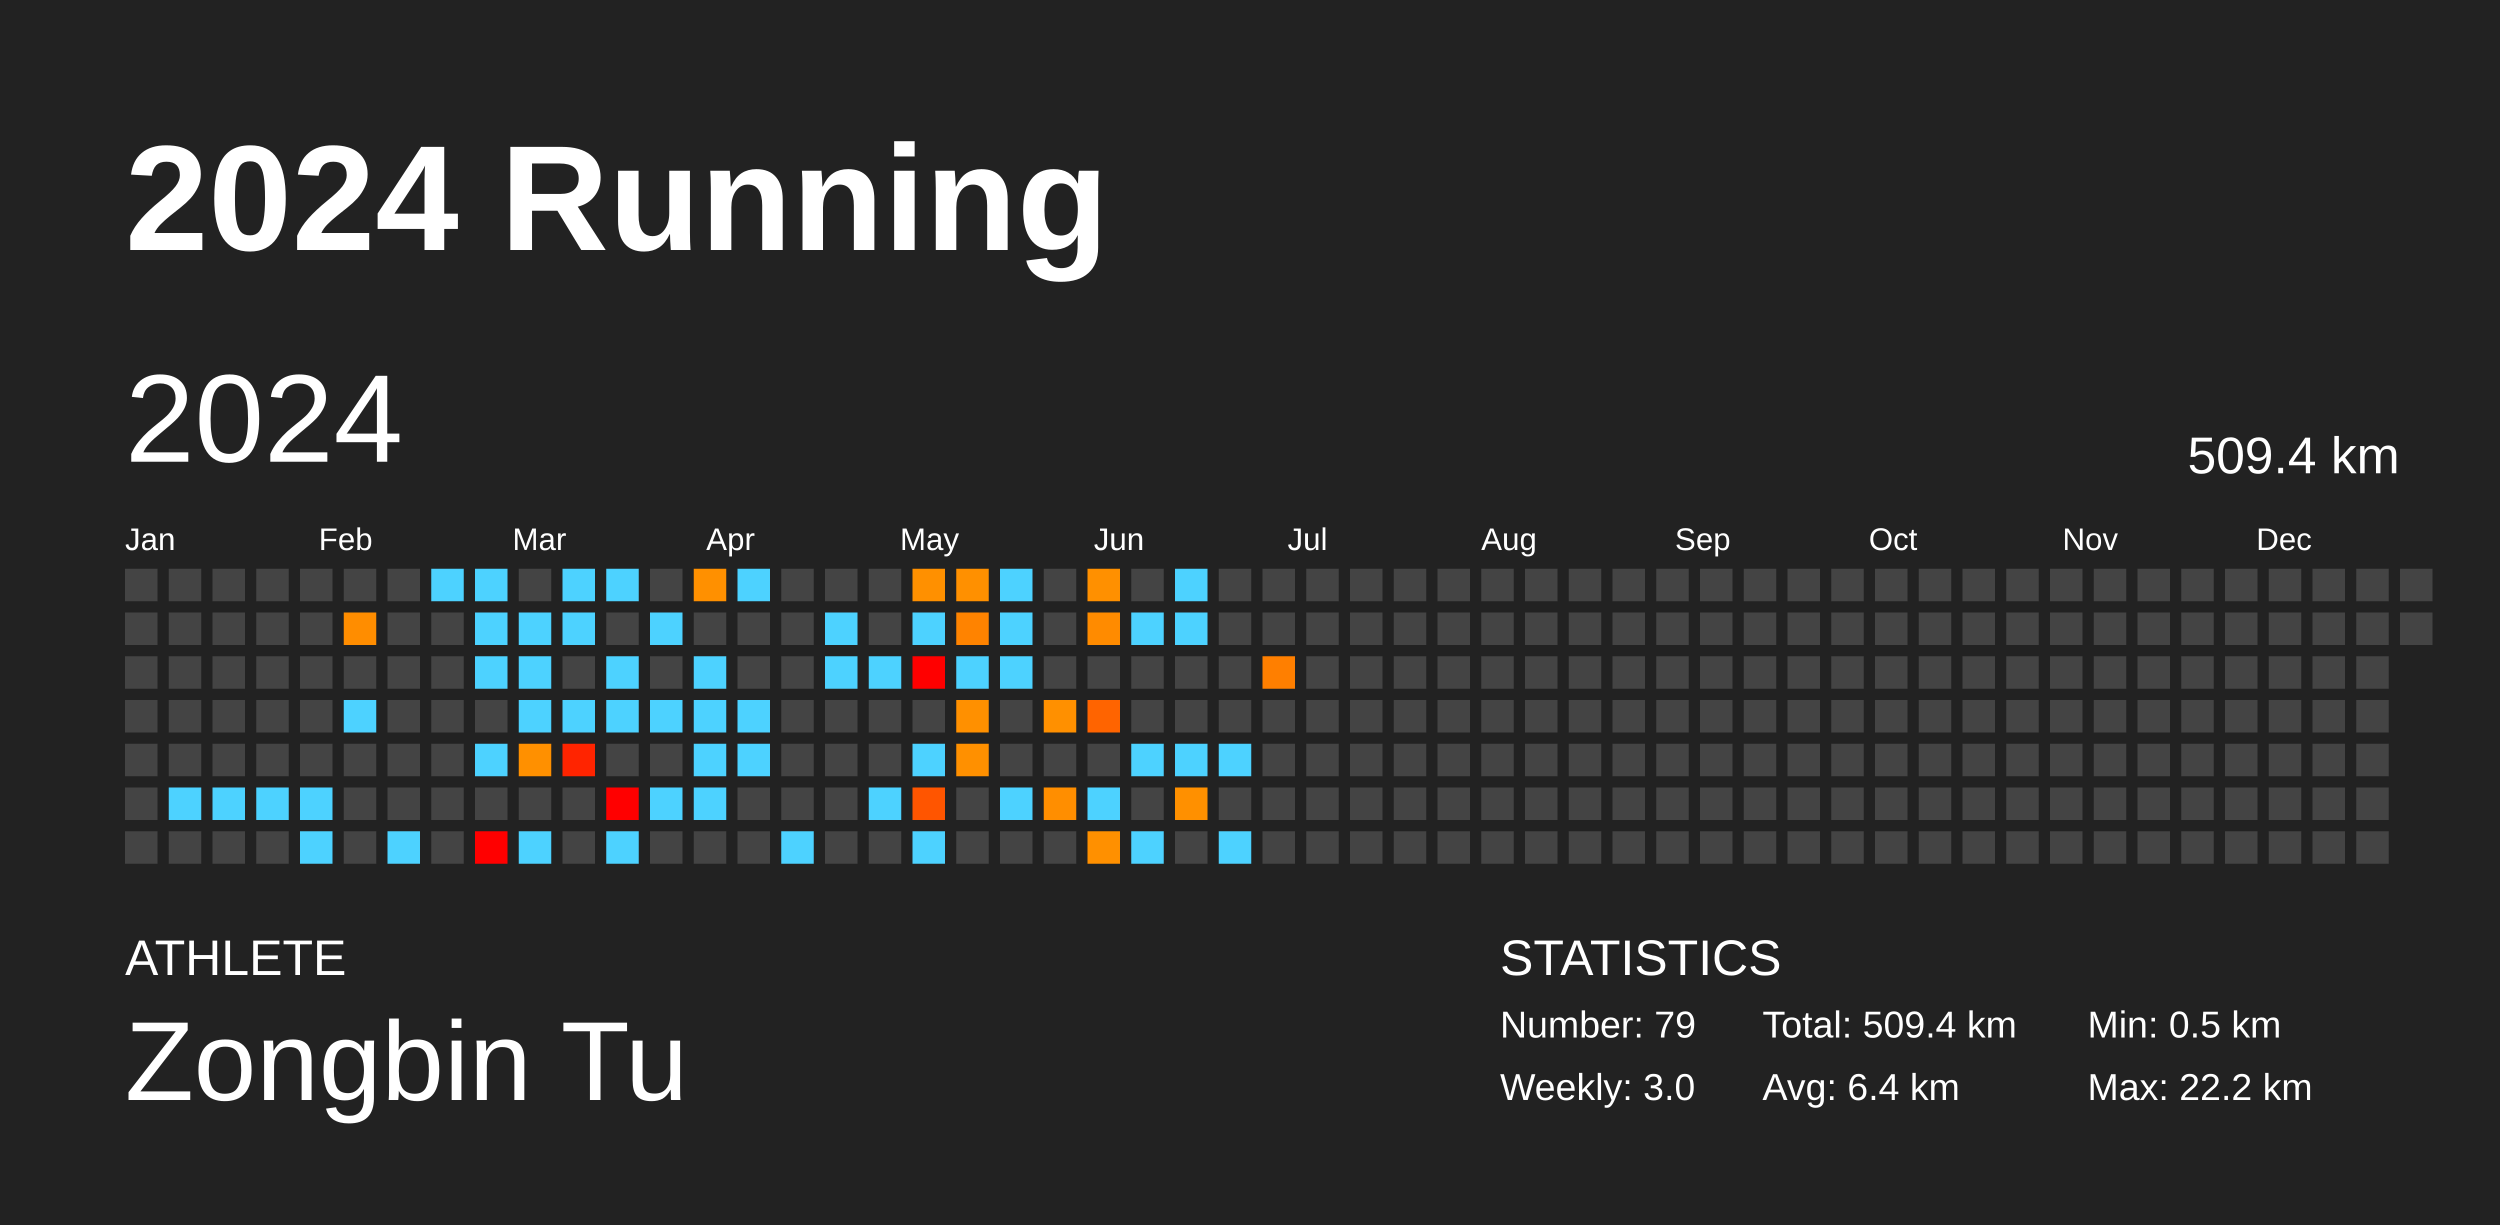
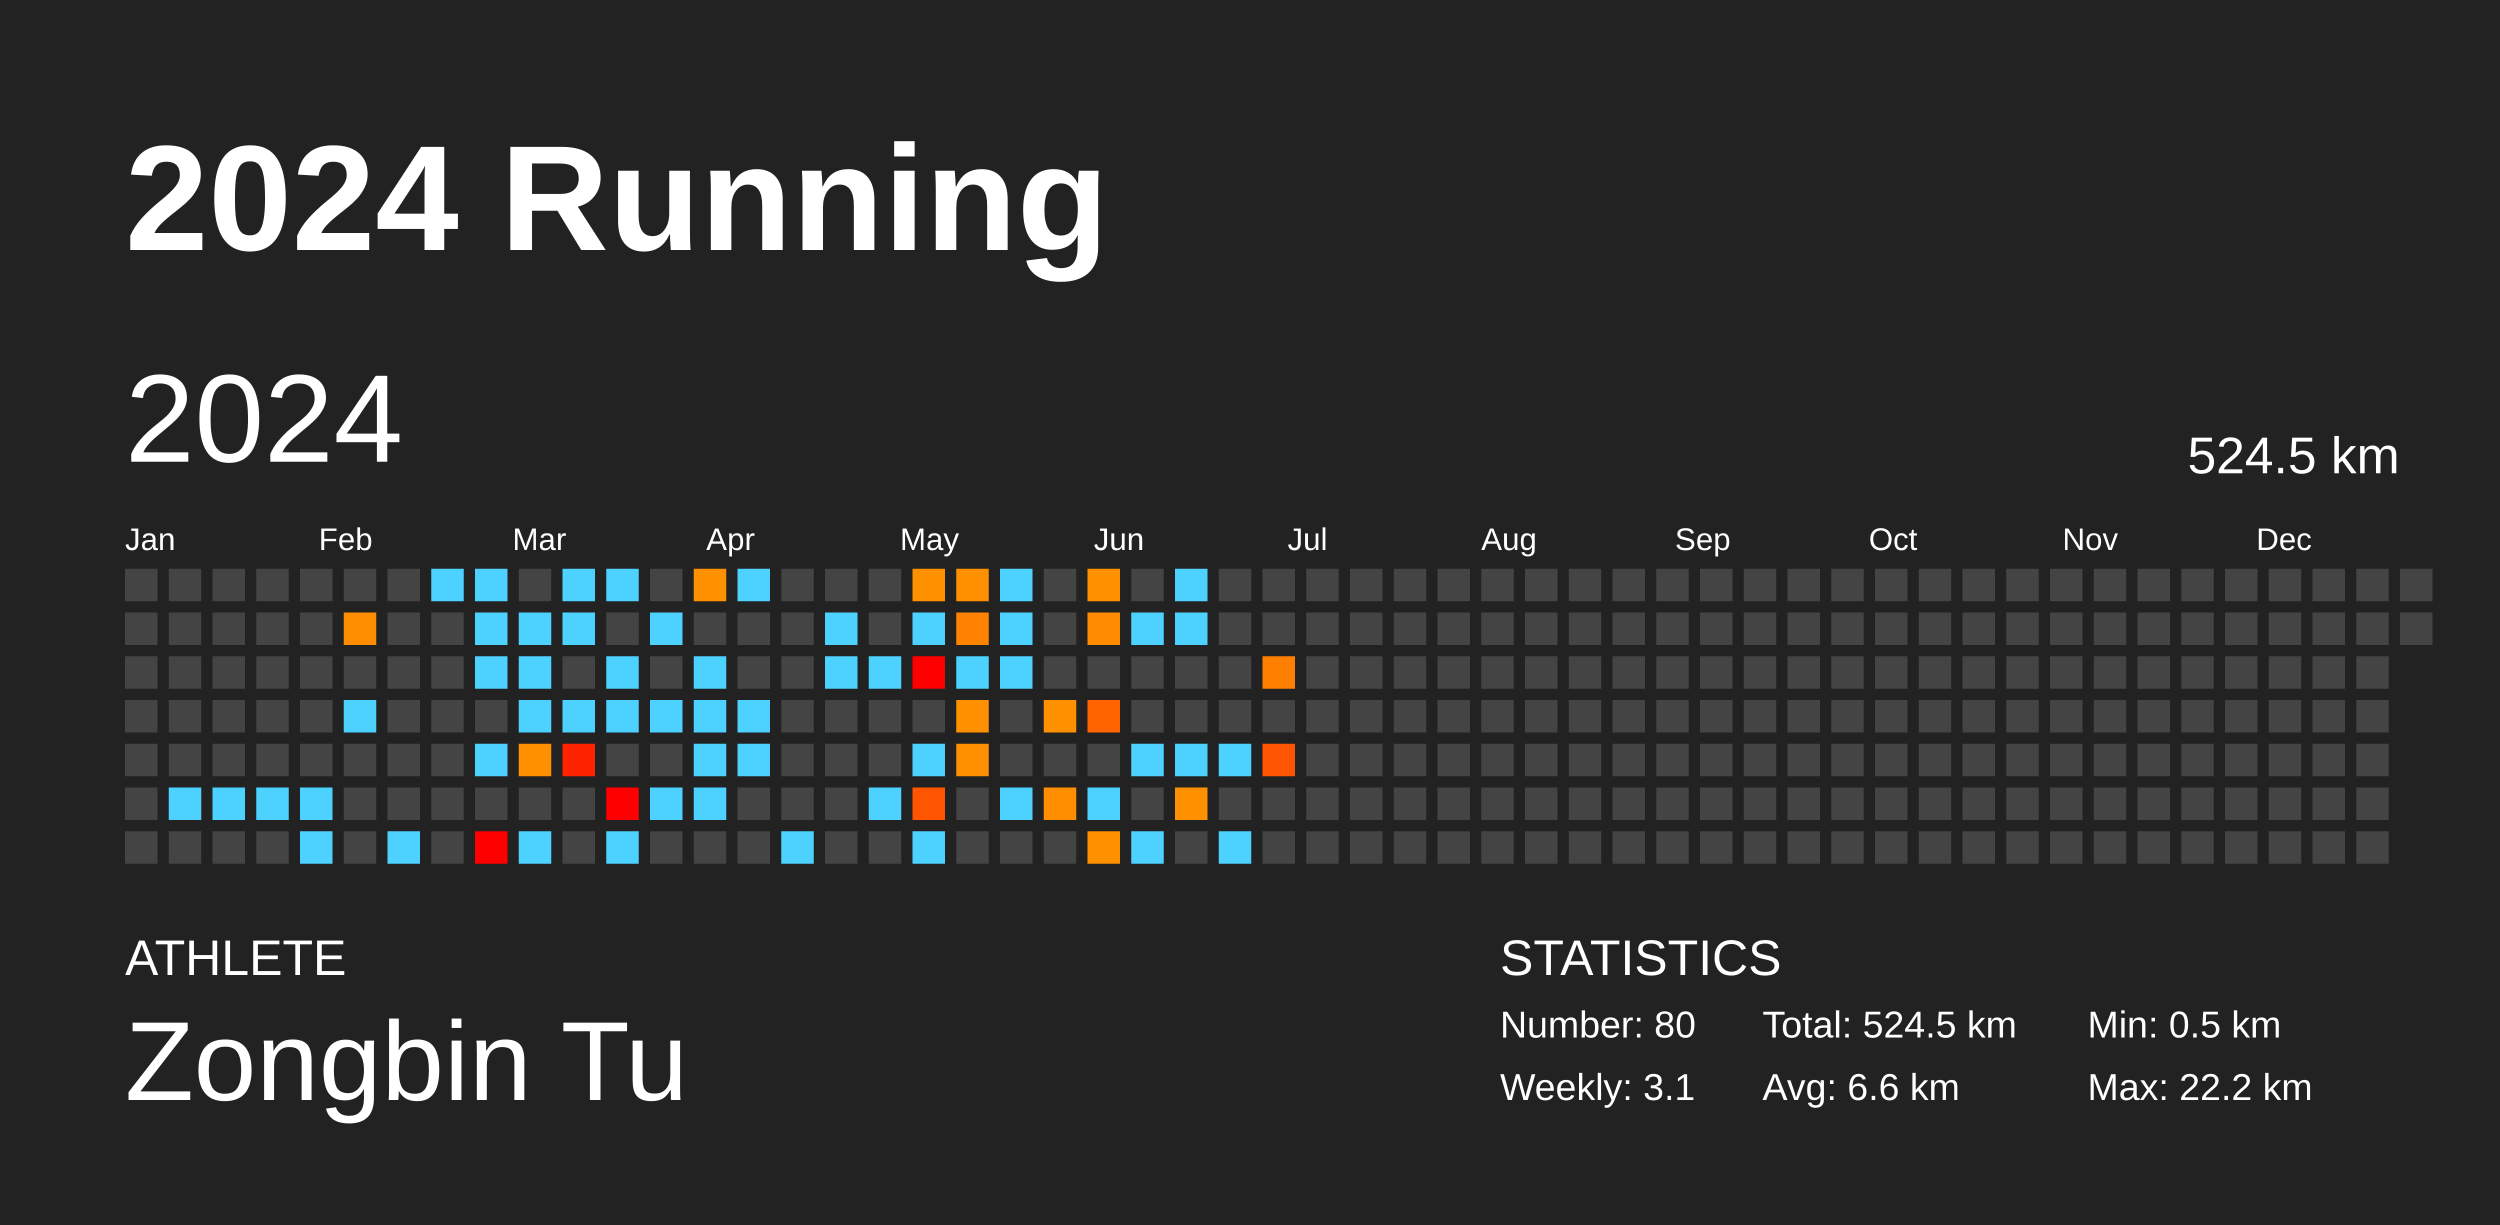
<svg xmlns="http://www.w3.org/2000/svg" baseProfile="full" height="98mm" version="1.1" viewBox="0,0,200,98" width="200mm">
  <defs />
  <rect fill="#222222" height="98" width="200" x="0" y="0" />
  <text fill="#FFFFFF" style="font-size:12px; font-family:Arial; font-weight:bold;" x="10" y="20">2024 Running</text>
  <text fill="#FFFFFF" style="font-size:4px; font-family:Arial" x="10" y="78">ATHLETE</text>
  <text fill="#FFFFFF" style="font-size:9px; font-family:Arial" x="10" y="88">Zongbin Tu</text>
  <text fill="#FFFFFF" style="font-size:4px; font-family:Arial" x="120" y="78">STATISTICS</text>
-   <text fill="#FFFFFF" style="font-size:3px; font-family:Arial" x="120" y="83">Number: 79</text>
-   <text fill="#FFFFFF" style="font-size:3px; font-family:Arial" x="120" y="88">Weekly: 3.0</text>
-   <text fill="#FFFFFF" style="font-size:3px; font-family:Arial" x="141" y="83">Total: 509.4 km</text>
-   <text fill="#FFFFFF" style="font-size:3px; font-family:Arial" x="141" y="88">Avg: 6.4 km</text>
+   <text fill="#FFFFFF" style="font-size:3px; font-family:Arial" x="120" y="83">Number: 80</text>
+   <text fill="#FFFFFF" style="font-size:3px; font-family:Arial" x="120" y="88">Weekly: 3.1</text>
+   <text fill="#FFFFFF" style="font-size:3px; font-family:Arial" x="141" y="83">Total: 524.5 km</text>
+   <text fill="#FFFFFF" style="font-size:3px; font-family:Arial" x="141" y="88">Avg: 6.6 km</text>
  <text fill="#FFFFFF" style="font-size:3px; font-family:Arial" x="167" y="83">Min: 0.5 km</text>
  <text fill="#FFFFFF" style="font-size:3px; font-family:Arial" x="167" y="88">Max: 22.2 km</text>
  <text dominant-baseline="hanging" fill="#FFFFFF" style="font-size:10.0px; font-family:Arial;" x="10" y="30">2024</text>
-   <text dominant-baseline="hanging" fill="#FFFFFF" style="font-size:4.125px; font-family:Arial;" x="175" y="35">509.4 km</text>
+   <text dominant-baseline="hanging" fill="#FFFFFF" style="font-size:4.125px; font-family:Arial;" x="175" y="35">524.5 km</text>
  <text fill="#FFFFFF" style="font-size:2.5px; font-family:Arial" x="10.0" y="44">Jan</text>
  <text fill="#FFFFFF" style="font-size:2.5px; font-family:Arial" x="25.5" y="44">Feb</text>
  <text fill="#FFFFFF" style="font-size:2.5px; font-family:Arial" x="41.0" y="44">Mar</text>
  <text fill="#FFFFFF" style="font-size:2.5px; font-family:Arial" x="56.5" y="44">Apr</text>
  <text fill="#FFFFFF" style="font-size:2.5px; font-family:Arial" x="72.0" y="44">May</text>
  <text fill="#FFFFFF" style="font-size:2.5px; font-family:Arial" x="87.5" y="44">Jun</text>
  <text fill="#FFFFFF" style="font-size:2.5px; font-family:Arial" x="103.0" y="44">Jul</text>
  <text fill="#FFFFFF" style="font-size:2.5px; font-family:Arial" x="118.5" y="44">Aug</text>
  <text fill="#FFFFFF" style="font-size:2.5px; font-family:Arial" x="134.0" y="44">Sep</text>
  <text fill="#FFFFFF" style="font-size:2.5px; font-family:Arial" x="149.5" y="44">Oct</text>
  <text fill="#FFFFFF" style="font-size:2.5px; font-family:Arial" x="165.0" y="44">Nov</text>
  <text fill="#FFFFFF" style="font-size:2.5px; font-family:Arial" x="180.5" y="44">Dec</text>
  <rect fill="#444444" height="2.6" width="2.6" x="10.0" y="45.5" />
  <rect fill="#444444" height="2.6" width="2.6" x="10.0" y="49.0" />
  <rect fill="#444444" height="2.6" width="2.6" x="10.0" y="52.5" />
  <rect fill="#444444" height="2.6" width="2.6" x="10.0" y="56.0" />
  <rect fill="#444444" height="2.6" width="2.6" x="10.0" y="59.5" />
  <rect fill="#444444" height="2.6" width="2.6" x="10.0" y="63.0" />
  <rect fill="#444444" height="2.6" width="2.6" x="10.0" y="66.5" />
  <rect fill="#444444" height="2.6" width="2.6" x="13.5" y="45.5" />
  <rect fill="#444444" height="2.6" width="2.6" x="13.5" y="49.0" />
  <rect fill="#444444" height="2.6" width="2.6" x="13.5" y="52.5" />
  <rect fill="#444444" height="2.6" width="2.6" x="13.5" y="56.0" />
  <rect fill="#444444" height="2.6" width="2.6" x="13.5" y="59.5" />
  <rect fill="#4dd2ff" height="2.6" width="2.6" x="13.5" y="63.0" />
  <rect fill="#444444" height="2.6" width="2.6" x="13.5" y="66.5" />
  <rect fill="#444444" height="2.6" width="2.6" x="17.0" y="45.5" />
  <rect fill="#444444" height="2.6" width="2.6" x="17.0" y="49.0" />
  <rect fill="#444444" height="2.6" width="2.6" x="17.0" y="52.5" />
  <rect fill="#444444" height="2.6" width="2.6" x="17.0" y="56.0" />
  <rect fill="#444444" height="2.6" width="2.6" x="17.0" y="59.5" />
  <rect fill="#4dd2ff" height="2.6" width="2.6" x="17.0" y="63.0" />
  <rect fill="#444444" height="2.6" width="2.6" x="17.0" y="66.5" />
  <rect fill="#444444" height="2.6" width="2.6" x="20.5" y="45.5" />
  <rect fill="#444444" height="2.6" width="2.6" x="20.5" y="49.0" />
  <rect fill="#444444" height="2.6" width="2.6" x="20.5" y="52.5" />
  <rect fill="#444444" height="2.6" width="2.6" x="20.5" y="56.0" />
  <rect fill="#444444" height="2.6" width="2.6" x="20.5" y="59.5" />
  <rect fill="#4dd2ff" height="2.6" width="2.6" x="20.5" y="63.0" />
  <rect fill="#444444" height="2.6" width="2.6" x="20.5" y="66.5" />
  <rect fill="#444444" height="2.6" width="2.6" x="24.0" y="45.5" />
  <rect fill="#444444" height="2.6" width="2.6" x="24.0" y="49.0" />
  <rect fill="#444444" height="2.6" width="2.6" x="24.0" y="52.5" />
  <rect fill="#444444" height="2.6" width="2.6" x="24.0" y="56.0" />
  <rect fill="#444444" height="2.6" width="2.6" x="24.0" y="59.5" />
  <rect fill="#4dd2ff" height="2.6" width="2.6" x="24.0" y="63.0" />
  <rect fill="#4dd2ff" height="2.6" width="2.6" x="24.0" y="66.5" />
  <rect fill="#444444" height="2.6" width="2.6" x="27.5" y="45.5" />
  <rect fill="#ff8d00" height="2.6" width="2.6" x="27.5" y="49.0" />
  <rect fill="#444444" height="2.6" width="2.6" x="27.5" y="52.5" />
  <rect fill="#4dd2ff" height="2.6" width="2.6" x="27.5" y="56.0" />
  <rect fill="#444444" height="2.6" width="2.6" x="27.5" y="59.5" />
  <rect fill="#444444" height="2.6" width="2.6" x="27.5" y="63.0" />
  <rect fill="#444444" height="2.6" width="2.6" x="27.5" y="66.5" />
  <rect fill="#444444" height="2.6" width="2.6" x="31.0" y="45.5" />
  <rect fill="#444444" height="2.6" width="2.6" x="31.0" y="49.0" />
  <rect fill="#444444" height="2.6" width="2.6" x="31.0" y="52.5" />
  <rect fill="#444444" height="2.6" width="2.6" x="31.0" y="56.0" />
  <rect fill="#444444" height="2.6" width="2.6" x="31.0" y="59.5" />
  <rect fill="#444444" height="2.6" width="2.6" x="31.0" y="63.0" />
  <rect fill="#4dd2ff" height="2.6" width="2.6" x="31.0" y="66.5" />
  <rect fill="#4dd2ff" height="2.6" width="2.6" x="34.5" y="45.5" />
  <rect fill="#444444" height="2.6" width="2.6" x="34.5" y="49.0" />
  <rect fill="#444444" height="2.6" width="2.6" x="34.5" y="52.5" />
  <rect fill="#444444" height="2.6" width="2.6" x="34.5" y="56.0" />
  <rect fill="#444444" height="2.6" width="2.6" x="34.5" y="59.5" />
  <rect fill="#444444" height="2.6" width="2.6" x="34.5" y="63.0" />
  <rect fill="#444444" height="2.6" width="2.6" x="34.5" y="66.5" />
  <rect fill="#4dd2ff" height="2.6" width="2.6" x="38.0" y="45.5" />
  <rect fill="#4dd2ff" height="2.6" width="2.6" x="38.0" y="49.0" />
  <rect fill="#4dd2ff" height="2.6" width="2.6" x="38.0" y="52.5" />
  <rect fill="#444444" height="2.6" width="2.6" x="38.0" y="56.0" />
  <rect fill="#4dd2ff" height="2.6" width="2.6" x="38.0" y="59.5" />
  <rect fill="#444444" height="2.6" width="2.6" x="38.0" y="63.0" />
  <rect fill="red" height="2.6" width="2.6" x="38.0" y="66.5" />
  <rect fill="#444444" height="2.6" width="2.6" x="41.5" y="45.5" />
  <rect fill="#4dd2ff" height="2.6" width="2.6" x="41.5" y="49.0" />
  <rect fill="#4dd2ff" height="2.6" width="2.6" x="41.5" y="52.5" />
  <rect fill="#4dd2ff" height="2.6" width="2.6" x="41.5" y="56.0" />
  <rect fill="#ff9000" height="2.6" width="2.6" x="41.5" y="59.5" />
  <rect fill="#444444" height="2.6" width="2.6" x="41.5" y="63.0" />
  <rect fill="#4dd2ff" height="2.6" width="2.6" x="41.5" y="66.5" />
  <rect fill="#4dd2ff" height="2.6" width="2.6" x="45.0" y="45.5" />
  <rect fill="#4dd2ff" height="2.6" width="2.6" x="45.0" y="49.0" />
  <rect fill="#444444" height="2.6" width="2.6" x="45.0" y="52.5" />
  <rect fill="#4dd2ff" height="2.6" width="2.6" x="45.0" y="56.0" />
  <rect fill="#ff2400" height="2.6" width="2.6" x="45.0" y="59.5" />
  <rect fill="#444444" height="2.6" width="2.6" x="45.0" y="63.0" />
  <rect fill="#444444" height="2.6" width="2.6" x="45.0" y="66.5" />
  <rect fill="#4dd2ff" height="2.6" width="2.6" x="48.5" y="45.5" />
  <rect fill="#444444" height="2.6" width="2.6" x="48.5" y="49.0" />
  <rect fill="#4dd2ff" height="2.6" width="2.6" x="48.5" y="52.5" />
  <rect fill="#4dd2ff" height="2.6" width="2.6" x="48.5" y="56.0" />
  <rect fill="#444444" height="2.6" width="2.6" x="48.5" y="59.5" />
  <rect fill="red" height="2.6" width="2.6" x="48.5" y="63.0" />
  <rect fill="#4dd2ff" height="2.6" width="2.6" x="48.5" y="66.5" />
  <rect fill="#444444" height="2.6" width="2.6" x="52.0" y="45.5" />
  <rect fill="#4dd2ff" height="2.6" width="2.6" x="52.0" y="49.0" />
  <rect fill="#444444" height="2.6" width="2.6" x="52.0" y="52.5" />
  <rect fill="#4dd2ff" height="2.6" width="2.6" x="52.0" y="56.0" />
  <rect fill="#444444" height="2.6" width="2.6" x="52.0" y="59.5" />
  <rect fill="#4dd2ff" height="2.6" width="2.6" x="52.0" y="63.0" />
  <rect fill="#444444" height="2.6" width="2.6" x="52.0" y="66.5" />
  <rect fill="#ff9000" height="2.6" width="2.6" x="55.5" y="45.5" />
  <rect fill="#444444" height="2.6" width="2.6" x="55.5" y="49.0" />
  <rect fill="#4dd2ff" height="2.6" width="2.6" x="55.5" y="52.5" />
  <rect fill="#4dd2ff" height="2.6" width="2.6" x="55.5" y="56.0" />
  <rect fill="#4dd2ff" height="2.6" width="2.6" x="55.5" y="59.5" />
  <rect fill="#4dd2ff" height="2.6" width="2.6" x="55.5" y="63.0" />
  <rect fill="#444444" height="2.6" width="2.6" x="55.5" y="66.5" />
  <rect fill="#4dd2ff" height="2.6" width="2.6" x="59.0" y="45.5" />
  <rect fill="#444444" height="2.6" width="2.6" x="59.0" y="49.0" />
  <rect fill="#444444" height="2.6" width="2.6" x="59.0" y="52.5" />
  <rect fill="#4dd2ff" height="2.6" width="2.6" x="59.0" y="56.0" />
  <rect fill="#4dd2ff" height="2.6" width="2.6" x="59.0" y="59.5" />
  <rect fill="#444444" height="2.6" width="2.6" x="59.0" y="63.0" />
  <rect fill="#444444" height="2.6" width="2.6" x="59.0" y="66.5" />
  <rect fill="#444444" height="2.6" width="2.6" x="62.5" y="45.5" />
  <rect fill="#444444" height="2.6" width="2.6" x="62.5" y="49.0" />
  <rect fill="#444444" height="2.6" width="2.6" x="62.5" y="52.5" />
  <rect fill="#444444" height="2.6" width="2.6" x="62.5" y="56.0" />
  <rect fill="#444444" height="2.6" width="2.6" x="62.5" y="59.5" />
  <rect fill="#444444" height="2.6" width="2.6" x="62.5" y="63.0" />
  <rect fill="#4dd2ff" height="2.6" width="2.6" x="62.5" y="66.5" />
  <rect fill="#444444" height="2.6" width="2.6" x="66.0" y="45.5" />
  <rect fill="#4dd2ff" height="2.6" width="2.6" x="66.0" y="49.0" />
  <rect fill="#4dd2ff" height="2.6" width="2.6" x="66.0" y="52.5" />
  <rect fill="#444444" height="2.6" width="2.6" x="66.0" y="56.0" />
  <rect fill="#444444" height="2.6" width="2.6" x="66.0" y="59.5" />
  <rect fill="#444444" height="2.6" width="2.6" x="66.0" y="63.0" />
  <rect fill="#444444" height="2.6" width="2.6" x="66.0" y="66.5" />
  <rect fill="#444444" height="2.6" width="2.6" x="69.5" y="45.5" />
  <rect fill="#444444" height="2.6" width="2.6" x="69.5" y="49.0" />
  <rect fill="#4dd2ff" height="2.6" width="2.6" x="69.5" y="52.5" />
  <rect fill="#444444" height="2.6" width="2.6" x="69.5" y="56.0" />
  <rect fill="#444444" height="2.6" width="2.6" x="69.5" y="59.5" />
  <rect fill="#4dd2ff" height="2.6" width="2.6" x="69.5" y="63.0" />
  <rect fill="#444444" height="2.6" width="2.6" x="69.5" y="66.5" />
  <rect fill="#ff9000" height="2.6" width="2.6" x="73.0" y="45.5" />
  <rect fill="#4dd2ff" height="2.6" width="2.6" x="73.0" y="49.0" />
  <rect fill="red" height="2.6" width="2.6" x="73.0" y="52.5" />
  <rect fill="#444444" height="2.6" width="2.6" x="73.0" y="56.0" />
  <rect fill="#4dd2ff" height="2.6" width="2.6" x="73.0" y="59.5" />
  <rect fill="#ff5500" height="2.6" width="2.6" x="73.0" y="63.0" />
  <rect fill="#4dd2ff" height="2.6" width="2.6" x="73.0" y="66.5" />
  <rect fill="#ff9000" height="2.6" width="2.6" x="76.5" y="45.5" />
  <rect fill="#ff8300" height="2.6" width="2.6" x="76.5" y="49.0" />
  <rect fill="#4dd2ff" height="2.6" width="2.6" x="76.5" y="52.5" />
  <rect fill="#ff9000" height="2.6" width="2.6" x="76.5" y="56.0" />
  <rect fill="#ff9000" height="2.6" width="2.6" x="76.5" y="59.5" />
  <rect fill="#444444" height="2.6" width="2.6" x="76.5" y="63.0" />
  <rect fill="#444444" height="2.6" width="2.6" x="76.5" y="66.5" />
  <rect fill="#4dd2ff" height="2.6" width="2.6" x="80.0" y="45.5" />
  <rect fill="#4dd2ff" height="2.6" width="2.6" x="80.0" y="49.0" />
  <rect fill="#4dd2ff" height="2.6" width="2.6" x="80.0" y="52.5" />
  <rect fill="#444444" height="2.6" width="2.6" x="80.0" y="56.0" />
  <rect fill="#444444" height="2.6" width="2.6" x="80.0" y="59.5" />
  <rect fill="#4dd2ff" height="2.6" width="2.6" x="80.0" y="63.0" />
  <rect fill="#444444" height="2.6" width="2.6" x="80.0" y="66.5" />
  <rect fill="#444444" height="2.6" width="2.6" x="83.5" y="45.5" />
  <rect fill="#444444" height="2.6" width="2.6" x="83.5" y="49.0" />
  <rect fill="#444444" height="2.6" width="2.6" x="83.5" y="52.5" />
  <rect fill="#ff9000" height="2.6" width="2.6" x="83.5" y="56.0" />
  <rect fill="#444444" height="2.6" width="2.6" x="83.5" y="59.5" />
  <rect fill="#ff8e00" height="2.6" width="2.6" x="83.5" y="63.0" />
  <rect fill="#444444" height="2.6" width="2.6" x="83.5" y="66.5" />
  <rect fill="#ff9000" height="2.6" width="2.6" x="87.0" y="45.5" />
  <rect fill="#ff8b00" height="2.6" width="2.6" x="87.0" y="49.0" />
  <rect fill="#444444" height="2.6" width="2.6" x="87.0" y="52.5" />
  <rect fill="#ff6400" height="2.6" width="2.6" x="87.0" y="56.0" />
  <rect fill="#444444" height="2.6" width="2.6" x="87.0" y="59.5" />
  <rect fill="#4dd2ff" height="2.6" width="2.6" x="87.0" y="63.0" />
  <rect fill="#ff9000" height="2.6" width="2.6" x="87.0" y="66.5" />
  <rect fill="#444444" height="2.6" width="2.6" x="90.5" y="45.5" />
  <rect fill="#4dd2ff" height="2.6" width="2.6" x="90.5" y="49.0" />
  <rect fill="#444444" height="2.6" width="2.6" x="90.5" y="52.5" />
  <rect fill="#444444" height="2.6" width="2.6" x="90.5" y="56.0" />
  <rect fill="#4dd2ff" height="2.6" width="2.6" x="90.5" y="59.5" />
  <rect fill="#444444" height="2.6" width="2.6" x="90.5" y="63.0" />
  <rect fill="#4dd2ff" height="2.6" width="2.6" x="90.5" y="66.5" />
  <rect fill="#4dd2ff" height="2.6" width="2.6" x="94.0" y="45.5" />
  <rect fill="#4dd2ff" height="2.6" width="2.6" x="94.0" y="49.0" />
  <rect fill="#444444" height="2.6" width="2.6" x="94.0" y="52.5" />
  <rect fill="#444444" height="2.6" width="2.6" x="94.0" y="56.0" />
  <rect fill="#4dd2ff" height="2.6" width="2.6" x="94.0" y="59.5" />
  <rect fill="#ff9000" height="2.6" width="2.6" x="94.0" y="63.0" />
  <rect fill="#444444" height="2.6" width="2.6" x="94.0" y="66.5" />
  <rect fill="#444444" height="2.6" width="2.6" x="97.5" y="45.5" />
  <rect fill="#444444" height="2.6" width="2.6" x="97.5" y="49.0" />
  <rect fill="#444444" height="2.6" width="2.6" x="97.5" y="52.5" />
  <rect fill="#444444" height="2.6" width="2.6" x="97.5" y="56.0" />
  <rect fill="#4dd2ff" height="2.6" width="2.6" x="97.5" y="59.5" />
  <rect fill="#444444" height="2.6" width="2.6" x="97.5" y="63.0" />
  <rect fill="#4dd2ff" height="2.6" width="2.6" x="97.5" y="66.5" />
  <rect fill="#444444" height="2.6" width="2.6" x="101.0" y="45.5" />
  <rect fill="#444444" height="2.6" width="2.6" x="101.0" y="49.0" />
  <rect fill="#ff7f00" height="2.6" width="2.6" x="101.0" y="52.5" />
  <rect fill="#444444" height="2.6" width="2.6" x="101.0" y="56.0" />
-   <rect fill="#444444" height="2.6" width="2.6" x="101.0" y="59.5" />
+   <rect fill="#ff5400" height="2.6" width="2.6" x="101.0" y="59.5" />
  <rect fill="#444444" height="2.6" width="2.6" x="101.0" y="63.0" />
  <rect fill="#444444" height="2.6" width="2.6" x="101.0" y="66.5" />
  <rect fill="#444444" height="2.6" width="2.6" x="104.5" y="45.5" />
  <rect fill="#444444" height="2.6" width="2.6" x="104.5" y="49.0" />
  <rect fill="#444444" height="2.6" width="2.6" x="104.5" y="52.5" />
  <rect fill="#444444" height="2.6" width="2.6" x="104.5" y="56.0" />
  <rect fill="#444444" height="2.6" width="2.6" x="104.5" y="59.5" />
  <rect fill="#444444" height="2.6" width="2.6" x="104.5" y="63.0" />
  <rect fill="#444444" height="2.6" width="2.6" x="104.5" y="66.5" />
  <rect fill="#444444" height="2.6" width="2.6" x="108.0" y="45.5" />
  <rect fill="#444444" height="2.6" width="2.6" x="108.0" y="49.0" />
  <rect fill="#444444" height="2.6" width="2.6" x="108.0" y="52.5" />
  <rect fill="#444444" height="2.6" width="2.6" x="108.0" y="56.0" />
  <rect fill="#444444" height="2.6" width="2.6" x="108.0" y="59.5" />
  <rect fill="#444444" height="2.6" width="2.6" x="108.0" y="63.0" />
  <rect fill="#444444" height="2.6" width="2.6" x="108.0" y="66.5" />
  <rect fill="#444444" height="2.6" width="2.6" x="111.5" y="45.5" />
  <rect fill="#444444" height="2.6" width="2.6" x="111.5" y="49.0" />
  <rect fill="#444444" height="2.6" width="2.6" x="111.5" y="52.5" />
  <rect fill="#444444" height="2.6" width="2.6" x="111.5" y="56.0" />
  <rect fill="#444444" height="2.6" width="2.6" x="111.5" y="59.5" />
  <rect fill="#444444" height="2.6" width="2.6" x="111.5" y="63.0" />
  <rect fill="#444444" height="2.6" width="2.6" x="111.5" y="66.5" />
  <rect fill="#444444" height="2.6" width="2.6" x="115.0" y="45.5" />
  <rect fill="#444444" height="2.6" width="2.6" x="115.0" y="49.0" />
  <rect fill="#444444" height="2.6" width="2.6" x="115.0" y="52.5" />
  <rect fill="#444444" height="2.6" width="2.6" x="115.0" y="56.0" />
  <rect fill="#444444" height="2.6" width="2.6" x="115.0" y="59.5" />
  <rect fill="#444444" height="2.6" width="2.6" x="115.0" y="63.0" />
  <rect fill="#444444" height="2.6" width="2.6" x="115.0" y="66.5" />
  <rect fill="#444444" height="2.6" width="2.6" x="118.5" y="45.5" />
  <rect fill="#444444" height="2.6" width="2.6" x="118.5" y="49.0" />
  <rect fill="#444444" height="2.6" width="2.6" x="118.5" y="52.5" />
  <rect fill="#444444" height="2.6" width="2.6" x="118.5" y="56.0" />
  <rect fill="#444444" height="2.6" width="2.6" x="118.5" y="59.5" />
  <rect fill="#444444" height="2.6" width="2.6" x="118.5" y="63.0" />
  <rect fill="#444444" height="2.6" width="2.6" x="118.5" y="66.5" />
  <rect fill="#444444" height="2.6" width="2.6" x="122.0" y="45.5" />
  <rect fill="#444444" height="2.6" width="2.6" x="122.0" y="49.0" />
  <rect fill="#444444" height="2.6" width="2.6" x="122.0" y="52.5" />
  <rect fill="#444444" height="2.6" width="2.6" x="122.0" y="56.0" />
  <rect fill="#444444" height="2.6" width="2.6" x="122.0" y="59.5" />
  <rect fill="#444444" height="2.6" width="2.6" x="122.0" y="63.0" />
  <rect fill="#444444" height="2.6" width="2.6" x="122.0" y="66.5" />
  <rect fill="#444444" height="2.6" width="2.6" x="125.5" y="45.5" />
  <rect fill="#444444" height="2.6" width="2.6" x="125.5" y="49.0" />
  <rect fill="#444444" height="2.6" width="2.6" x="125.5" y="52.5" />
  <rect fill="#444444" height="2.6" width="2.6" x="125.5" y="56.0" />
  <rect fill="#444444" height="2.6" width="2.6" x="125.5" y="59.5" />
  <rect fill="#444444" height="2.6" width="2.6" x="125.5" y="63.0" />
  <rect fill="#444444" height="2.6" width="2.6" x="125.5" y="66.5" />
  <rect fill="#444444" height="2.6" width="2.6" x="129.0" y="45.5" />
  <rect fill="#444444" height="2.6" width="2.6" x="129.0" y="49.0" />
  <rect fill="#444444" height="2.6" width="2.6" x="129.0" y="52.5" />
  <rect fill="#444444" height="2.6" width="2.6" x="129.0" y="56.0" />
  <rect fill="#444444" height="2.6" width="2.6" x="129.0" y="59.5" />
  <rect fill="#444444" height="2.6" width="2.6" x="129.0" y="63.0" />
  <rect fill="#444444" height="2.6" width="2.6" x="129.0" y="66.5" />
  <rect fill="#444444" height="2.6" width="2.6" x="132.5" y="45.5" />
  <rect fill="#444444" height="2.6" width="2.6" x="132.5" y="49.0" />
  <rect fill="#444444" height="2.6" width="2.6" x="132.5" y="52.5" />
  <rect fill="#444444" height="2.6" width="2.6" x="132.5" y="56.0" />
  <rect fill="#444444" height="2.6" width="2.6" x="132.5" y="59.5" />
  <rect fill="#444444" height="2.6" width="2.6" x="132.5" y="63.0" />
  <rect fill="#444444" height="2.6" width="2.6" x="132.5" y="66.5" />
  <rect fill="#444444" height="2.6" width="2.6" x="136.0" y="45.5" />
  <rect fill="#444444" height="2.6" width="2.6" x="136.0" y="49.0" />
  <rect fill="#444444" height="2.6" width="2.6" x="136.0" y="52.5" />
  <rect fill="#444444" height="2.6" width="2.6" x="136.0" y="56.0" />
  <rect fill="#444444" height="2.6" width="2.6" x="136.0" y="59.5" />
  <rect fill="#444444" height="2.6" width="2.6" x="136.0" y="63.0" />
  <rect fill="#444444" height="2.6" width="2.6" x="136.0" y="66.5" />
  <rect fill="#444444" height="2.6" width="2.6" x="139.5" y="45.5" />
  <rect fill="#444444" height="2.6" width="2.6" x="139.5" y="49.0" />
  <rect fill="#444444" height="2.6" width="2.6" x="139.5" y="52.5" />
  <rect fill="#444444" height="2.6" width="2.6" x="139.5" y="56.0" />
  <rect fill="#444444" height="2.6" width="2.6" x="139.5" y="59.5" />
  <rect fill="#444444" height="2.6" width="2.6" x="139.5" y="63.0" />
  <rect fill="#444444" height="2.6" width="2.6" x="139.5" y="66.5" />
  <rect fill="#444444" height="2.6" width="2.6" x="143.0" y="45.5" />
  <rect fill="#444444" height="2.6" width="2.6" x="143.0" y="49.0" />
  <rect fill="#444444" height="2.6" width="2.6" x="143.0" y="52.5" />
  <rect fill="#444444" height="2.6" width="2.6" x="143.0" y="56.0" />
  <rect fill="#444444" height="2.6" width="2.6" x="143.0" y="59.5" />
  <rect fill="#444444" height="2.6" width="2.6" x="143.0" y="63.0" />
  <rect fill="#444444" height="2.6" width="2.6" x="143.0" y="66.5" />
  <rect fill="#444444" height="2.6" width="2.6" x="146.5" y="45.5" />
  <rect fill="#444444" height="2.6" width="2.6" x="146.5" y="49.0" />
  <rect fill="#444444" height="2.6" width="2.6" x="146.5" y="52.5" />
  <rect fill="#444444" height="2.6" width="2.6" x="146.5" y="56.0" />
  <rect fill="#444444" height="2.6" width="2.6" x="146.5" y="59.5" />
  <rect fill="#444444" height="2.6" width="2.6" x="146.5" y="63.0" />
  <rect fill="#444444" height="2.6" width="2.6" x="146.5" y="66.5" />
  <rect fill="#444444" height="2.6" width="2.6" x="150.0" y="45.5" />
  <rect fill="#444444" height="2.6" width="2.6" x="150.0" y="49.0" />
  <rect fill="#444444" height="2.6" width="2.6" x="150.0" y="52.5" />
  <rect fill="#444444" height="2.6" width="2.6" x="150.0" y="56.0" />
  <rect fill="#444444" height="2.6" width="2.6" x="150.0" y="59.5" />
  <rect fill="#444444" height="2.6" width="2.6" x="150.0" y="63.0" />
  <rect fill="#444444" height="2.6" width="2.6" x="150.0" y="66.5" />
  <rect fill="#444444" height="2.6" width="2.6" x="153.5" y="45.5" />
  <rect fill="#444444" height="2.6" width="2.6" x="153.5" y="49.0" />
  <rect fill="#444444" height="2.6" width="2.6" x="153.5" y="52.5" />
  <rect fill="#444444" height="2.6" width="2.6" x="153.5" y="56.0" />
  <rect fill="#444444" height="2.6" width="2.6" x="153.5" y="59.5" />
  <rect fill="#444444" height="2.6" width="2.6" x="153.5" y="63.0" />
  <rect fill="#444444" height="2.6" width="2.6" x="153.5" y="66.5" />
  <rect fill="#444444" height="2.6" width="2.6" x="157.0" y="45.5" />
  <rect fill="#444444" height="2.6" width="2.6" x="157.0" y="49.0" />
  <rect fill="#444444" height="2.6" width="2.6" x="157.0" y="52.5" />
  <rect fill="#444444" height="2.6" width="2.6" x="157.0" y="56.0" />
  <rect fill="#444444" height="2.6" width="2.6" x="157.0" y="59.5" />
  <rect fill="#444444" height="2.6" width="2.6" x="157.0" y="63.0" />
  <rect fill="#444444" height="2.6" width="2.6" x="157.0" y="66.5" />
  <rect fill="#444444" height="2.6" width="2.6" x="160.5" y="45.5" />
  <rect fill="#444444" height="2.6" width="2.6" x="160.5" y="49.0" />
  <rect fill="#444444" height="2.6" width="2.6" x="160.5" y="52.5" />
  <rect fill="#444444" height="2.6" width="2.6" x="160.5" y="56.0" />
  <rect fill="#444444" height="2.6" width="2.6" x="160.5" y="59.5" />
  <rect fill="#444444" height="2.6" width="2.6" x="160.5" y="63.0" />
  <rect fill="#444444" height="2.6" width="2.6" x="160.5" y="66.5" />
  <rect fill="#444444" height="2.6" width="2.6" x="164.0" y="45.5" />
  <rect fill="#444444" height="2.6" width="2.6" x="164.0" y="49.0" />
  <rect fill="#444444" height="2.6" width="2.6" x="164.0" y="52.5" />
  <rect fill="#444444" height="2.6" width="2.6" x="164.0" y="56.0" />
  <rect fill="#444444" height="2.6" width="2.6" x="164.0" y="59.5" />
  <rect fill="#444444" height="2.6" width="2.6" x="164.0" y="63.0" />
  <rect fill="#444444" height="2.6" width="2.6" x="164.0" y="66.5" />
  <rect fill="#444444" height="2.6" width="2.6" x="167.5" y="45.5" />
  <rect fill="#444444" height="2.6" width="2.6" x="167.5" y="49.0" />
  <rect fill="#444444" height="2.6" width="2.6" x="167.5" y="52.5" />
  <rect fill="#444444" height="2.6" width="2.6" x="167.5" y="56.0" />
  <rect fill="#444444" height="2.6" width="2.6" x="167.5" y="59.5" />
  <rect fill="#444444" height="2.6" width="2.6" x="167.5" y="63.0" />
  <rect fill="#444444" height="2.6" width="2.6" x="167.5" y="66.5" />
  <rect fill="#444444" height="2.6" width="2.6" x="171.0" y="45.5" />
  <rect fill="#444444" height="2.6" width="2.6" x="171.0" y="49.0" />
  <rect fill="#444444" height="2.6" width="2.6" x="171.0" y="52.5" />
  <rect fill="#444444" height="2.6" width="2.6" x="171.0" y="56.0" />
  <rect fill="#444444" height="2.6" width="2.6" x="171.0" y="59.5" />
  <rect fill="#444444" height="2.6" width="2.6" x="171.0" y="63.0" />
  <rect fill="#444444" height="2.6" width="2.6" x="171.0" y="66.5" />
  <rect fill="#444444" height="2.6" width="2.6" x="174.5" y="45.5" />
  <rect fill="#444444" height="2.6" width="2.6" x="174.5" y="49.0" />
  <rect fill="#444444" height="2.6" width="2.6" x="174.5" y="52.5" />
  <rect fill="#444444" height="2.6" width="2.6" x="174.5" y="56.0" />
  <rect fill="#444444" height="2.6" width="2.6" x="174.5" y="59.5" />
  <rect fill="#444444" height="2.6" width="2.6" x="174.5" y="63.0" />
  <rect fill="#444444" height="2.6" width="2.6" x="174.5" y="66.5" />
  <rect fill="#444444" height="2.6" width="2.6" x="178.0" y="45.5" />
  <rect fill="#444444" height="2.6" width="2.6" x="178.0" y="49.0" />
  <rect fill="#444444" height="2.6" width="2.6" x="178.0" y="52.5" />
  <rect fill="#444444" height="2.6" width="2.6" x="178.0" y="56.0" />
  <rect fill="#444444" height="2.6" width="2.6" x="178.0" y="59.5" />
  <rect fill="#444444" height="2.6" width="2.6" x="178.0" y="63.0" />
  <rect fill="#444444" height="2.6" width="2.6" x="178.0" y="66.5" />
  <rect fill="#444444" height="2.6" width="2.6" x="181.5" y="45.5" />
  <rect fill="#444444" height="2.6" width="2.6" x="181.5" y="49.0" />
  <rect fill="#444444" height="2.6" width="2.6" x="181.5" y="52.5" />
  <rect fill="#444444" height="2.6" width="2.6" x="181.5" y="56.0" />
  <rect fill="#444444" height="2.6" width="2.6" x="181.5" y="59.5" />
  <rect fill="#444444" height="2.6" width="2.6" x="181.5" y="63.0" />
  <rect fill="#444444" height="2.6" width="2.6" x="181.5" y="66.5" />
  <rect fill="#444444" height="2.6" width="2.6" x="185.0" y="45.5" />
  <rect fill="#444444" height="2.6" width="2.6" x="185.0" y="49.0" />
  <rect fill="#444444" height="2.6" width="2.6" x="185.0" y="52.5" />
  <rect fill="#444444" height="2.6" width="2.6" x="185.0" y="56.0" />
  <rect fill="#444444" height="2.6" width="2.6" x="185.0" y="59.5" />
  <rect fill="#444444" height="2.6" width="2.6" x="185.0" y="63.0" />
  <rect fill="#444444" height="2.6" width="2.6" x="185.0" y="66.5" />
  <rect fill="#444444" height="2.6" width="2.6" x="188.5" y="45.5" />
  <rect fill="#444444" height="2.6" width="2.6" x="188.5" y="49.0" />
  <rect fill="#444444" height="2.6" width="2.6" x="188.5" y="52.5" />
  <rect fill="#444444" height="2.6" width="2.6" x="188.5" y="56.0" />
  <rect fill="#444444" height="2.6" width="2.6" x="188.5" y="59.5" />
  <rect fill="#444444" height="2.6" width="2.6" x="188.5" y="63.0" />
  <rect fill="#444444" height="2.6" width="2.6" x="188.5" y="66.5" />
  <rect fill="#444444" height="2.6" width="2.6" x="192.0" y="45.5" />
  <rect fill="#444444" height="2.6" width="2.6" x="192.0" y="49.0" />
</svg>
